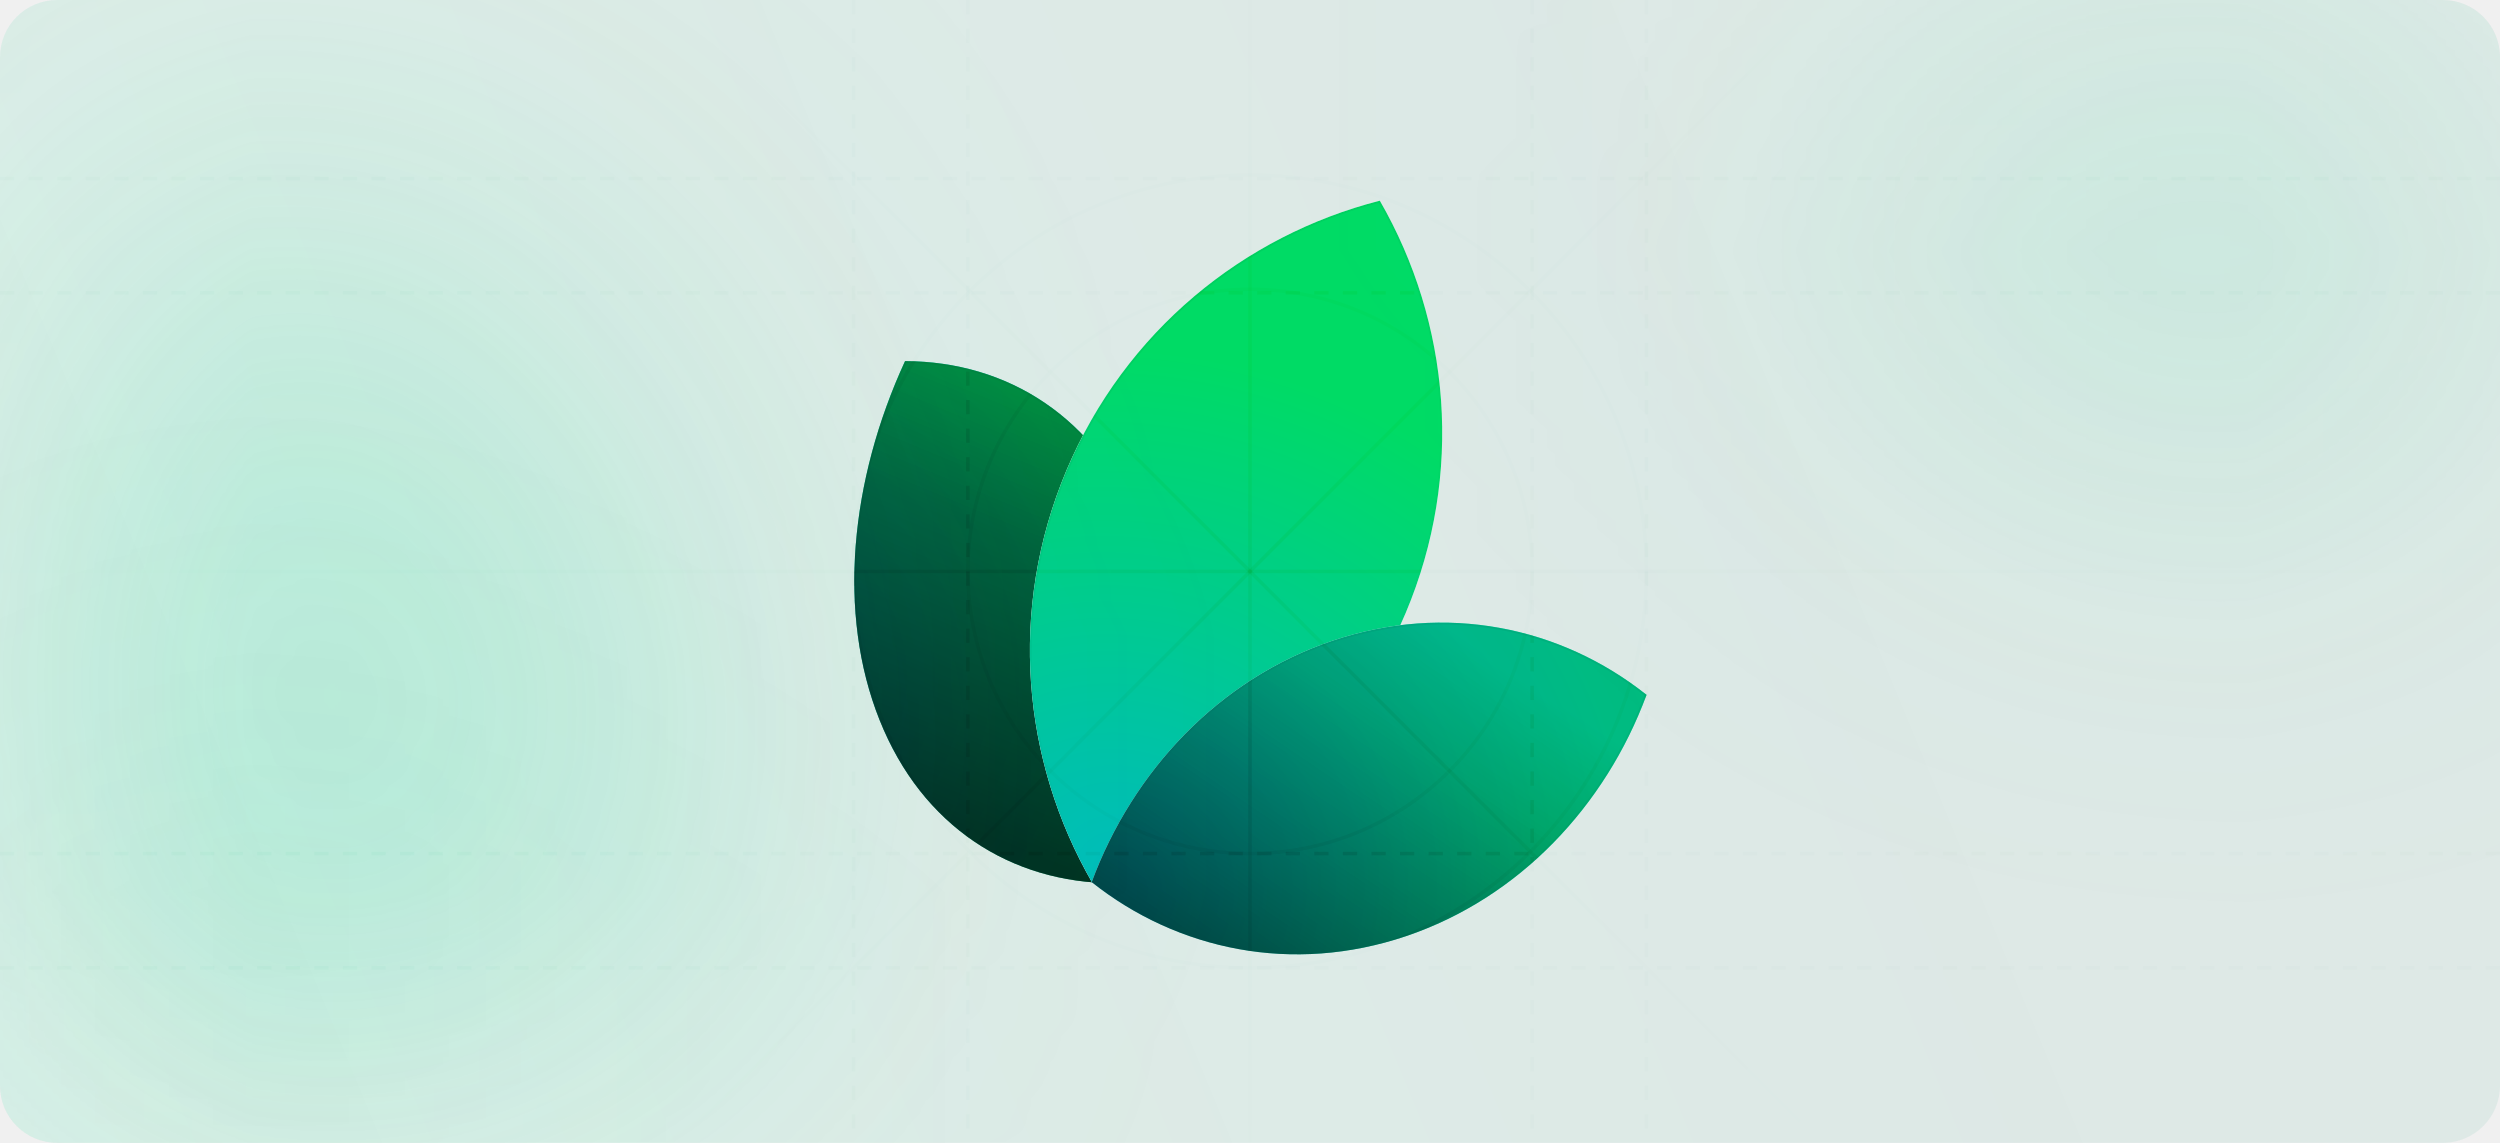
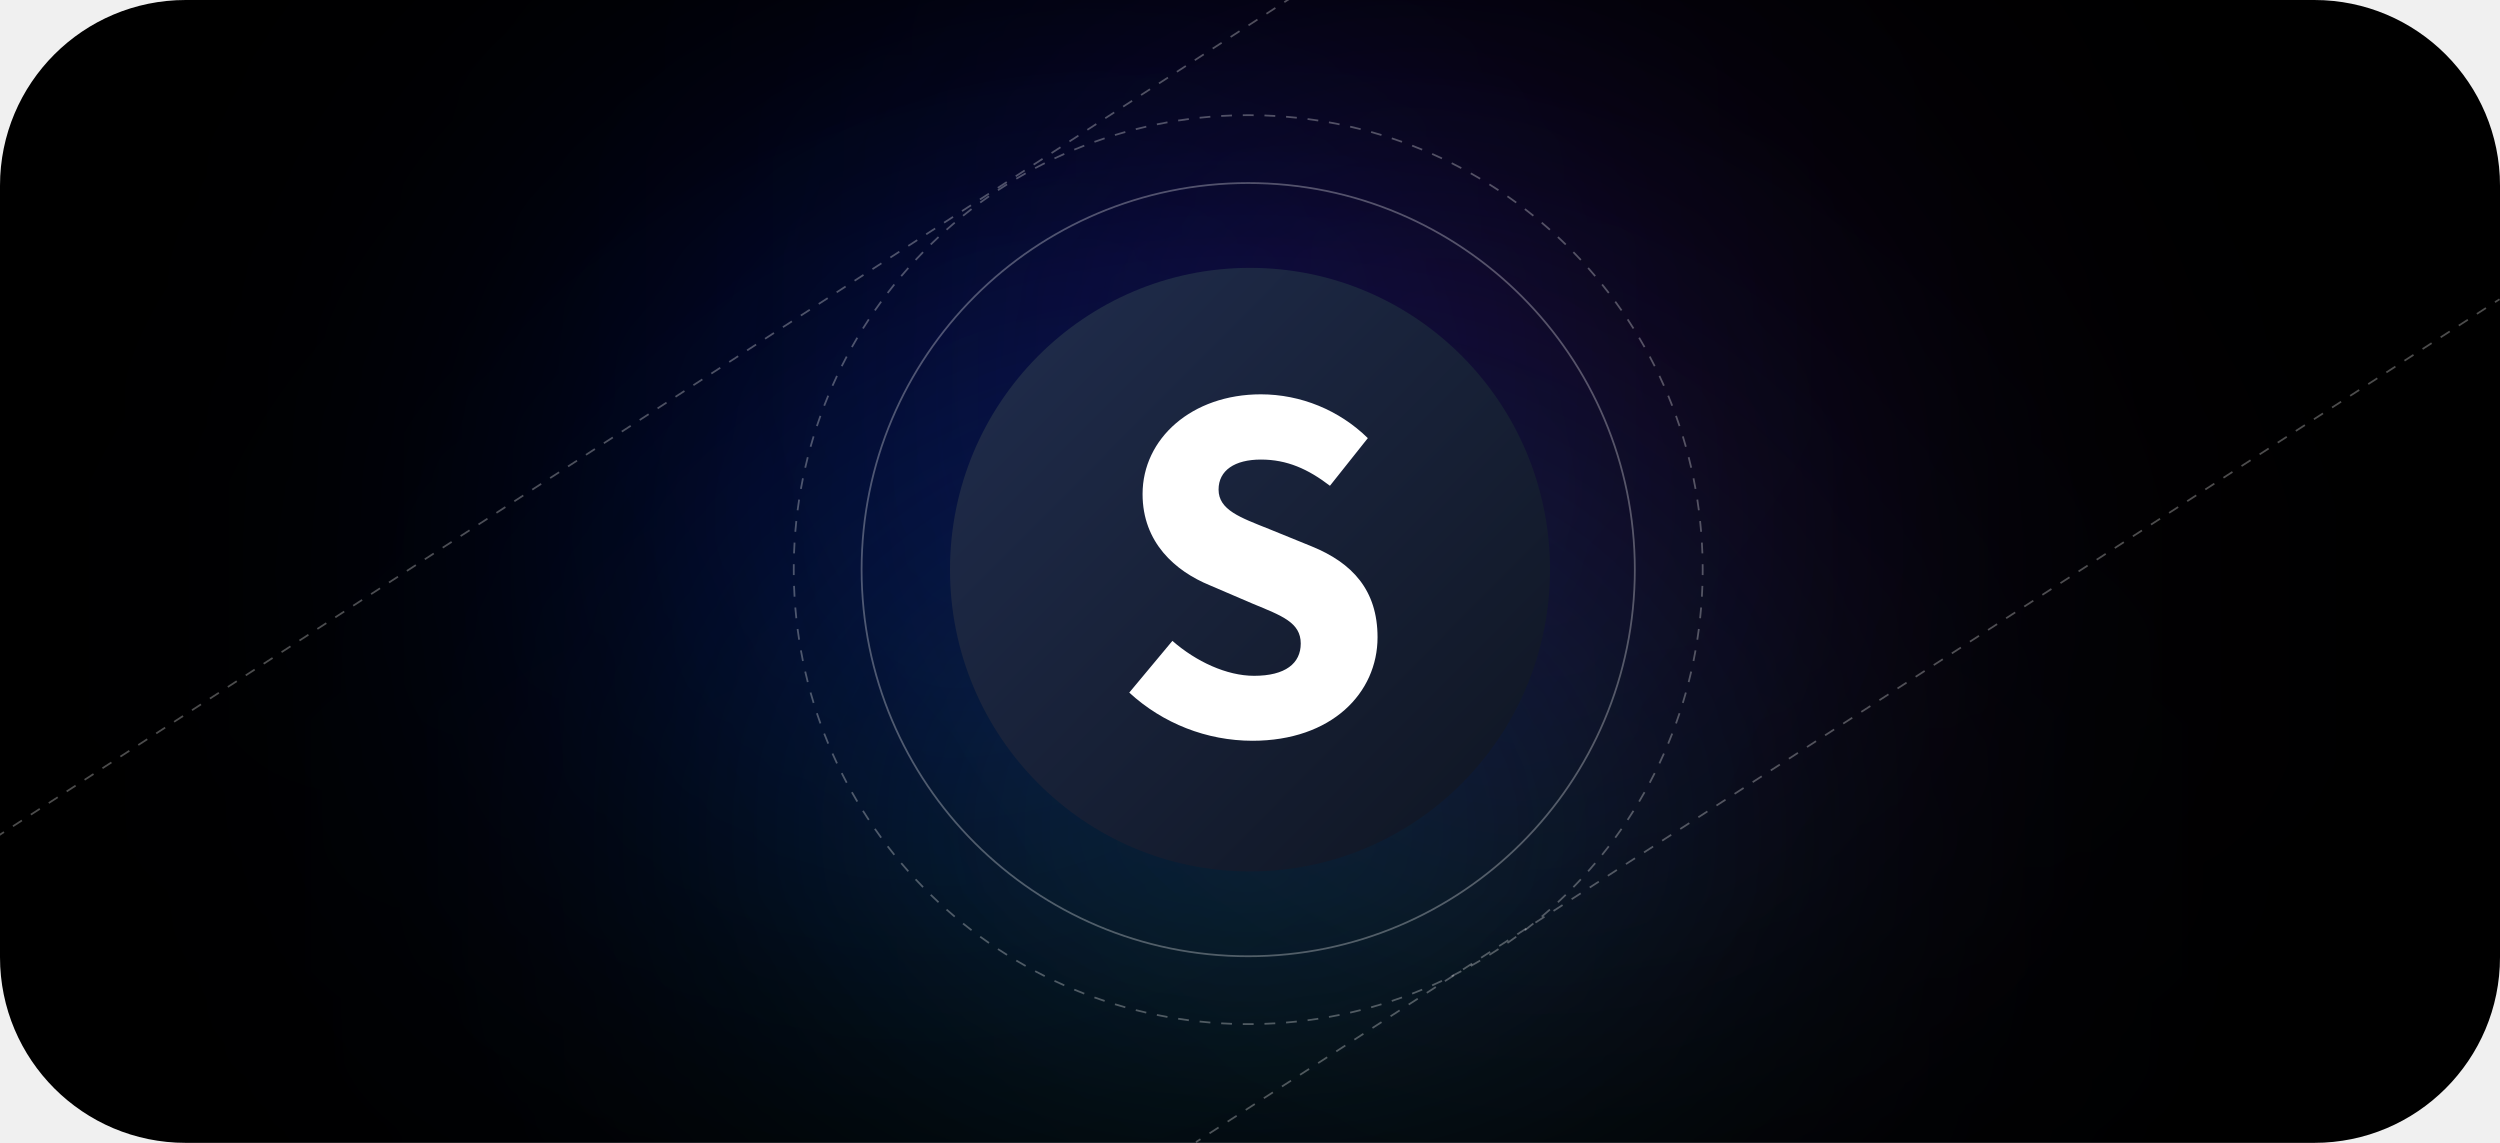
<svg xmlns="http://www.w3.org/2000/svg" width="700" height="320" viewBox="0 0 700 320" fill="none">
-   <g clip-path="url(#clip0_2862_278)">
-     <rect width="700" height="320" rx="16" fill="url(#paint0_linear_2862_278)" />
-     <path d="M311.889 247.3C283.097 247.215 258.226 231.466 246.292 201.629C234.357 171.793 238.02 134.523 253.414 101.112C282.206 101.197 307.077 116.945 319.011 146.782C330.946 176.619 327.283 213.888 311.889 247.3Z" fill="white" />
-     <path d="M311.889 247.3C283.097 247.215 258.226 231.466 246.292 201.629C234.357 171.793 238.02 134.523 253.414 101.112C282.206 101.197 307.077 116.945 319.011 146.782C330.946 176.619 327.283 213.888 311.889 247.3Z" fill="url(#paint1_radial_2862_278)" />
-     <path d="M311.889 247.3C283.097 247.215 258.226 231.466 246.292 201.629C234.357 171.793 238.02 134.523 253.414 101.112C282.206 101.197 307.077 116.945 319.011 146.782C330.946 176.619 327.283 213.888 311.889 247.3Z" fill="black" fill-opacity="0.5" style="mix-blend-mode:hard-light" />
-     <path d="M311.889 247.3C283.097 247.215 258.226 231.466 246.292 201.629C234.357 171.793 238.02 134.523 253.414 101.112C282.206 101.197 307.077 116.945 319.011 146.782C330.946 176.619 327.283 213.888 311.889 247.3Z" fill="url(#paint2_linear_2862_278)" fill-opacity="0.5" style="mix-blend-mode:hard-light" />
-     <path d="M311.72 247.034C283.108 246.887 258.409 231.208 246.538 201.531C234.656 171.825 238.271 134.702 253.583 101.377C282.195 101.524 306.894 117.203 318.765 146.88C330.647 176.586 327.031 213.709 311.72 247.034Z" stroke="url(#paint3_linear_2862_278)" stroke-opacity="0.05" stroke-width="0.531" />
-     <path d="M305.839 247.174C343.92 237.419 377.154 210.619 393.585 171.64C410.017 132.661 405.98 90.199 386.347 56.193C348.266 65.948 315.032 92.749 298.601 131.728C282.169 170.706 286.206 213.168 305.839 247.174Z" fill="white" />
-     <path d="M305.839 247.174C343.92 237.419 377.154 210.619 393.585 171.64C410.017 132.661 405.98 90.199 386.347 56.193C348.266 65.948 315.032 92.749 298.601 131.728C282.169 170.706 286.206 213.168 305.839 247.174Z" fill="url(#paint4_radial_2862_278)" />
-     <path d="M393.341 171.537C376.971 210.369 343.89 237.091 305.969 246.867C286.462 212.959 282.476 170.663 298.845 131.831C315.215 92.998 348.295 66.276 386.217 56.5C405.724 90.408 409.71 132.704 393.341 171.537Z" stroke="url(#paint5_linear_2862_278)" stroke-opacity="0.05" stroke-width="0.531" />
-     <path d="M305.686 246.995C329.75 266.114 361.965 272.832 393.671 262.129C425.376 251.426 449.499 225.691 461.03 194.556C436.967 175.437 404.751 168.719 373.046 179.422C341.34 190.125 317.217 215.86 305.686 246.995Z" fill="white" />
-     <path d="M305.686 246.995C329.75 266.114 361.965 272.832 393.671 262.129C425.376 251.426 449.499 225.691 461.03 194.556C436.967 175.437 404.751 168.719 373.046 179.422C341.34 190.125 317.217 215.86 305.686 246.995Z" fill="url(#paint6_radial_2862_278)" />
-     <path d="M305.686 246.995C329.75 266.114 361.965 272.832 393.671 262.129C425.376 251.426 449.499 225.691 461.03 194.556C436.967 175.437 404.751 168.719 373.046 179.422C341.34 190.125 317.217 215.86 305.686 246.995Z" fill="black" fill-opacity="0.2" style="mix-blend-mode:hard-light" />
-     <path d="M305.686 246.995C329.75 266.114 361.965 272.832 393.671 262.129C425.376 251.426 449.499 225.691 461.03 194.556C436.967 175.437 404.751 168.719 373.046 179.422C341.34 190.125 317.217 215.86 305.686 246.995Z" fill="url(#paint7_linear_2862_278)" fill-opacity="0.5" style="mix-blend-mode:hard-light" />
-     <path d="M393.586 261.878C362.035 272.529 329.981 265.88 306.002 246.907C317.535 215.919 341.571 190.327 373.13 179.673C404.682 169.023 436.736 175.671 460.715 194.644C449.182 225.632 425.146 251.224 393.586 261.878Z" stroke="url(#paint8_linear_2862_278)" stroke-opacity="0.05" stroke-width="0.531" />
-     <g opacity="0.8" filter="url(#filter0_f_2862_278)">
-       <circle cx="660" cy="-60" r="160" fill="#18E299" fill-opacity="0.4" />
-     </g>
-     <g opacity="0.8" filter="url(#filter1_f_2862_278)">
-       <circle cx="20" cy="213" r="160" fill="#18E299" fill-opacity="0.33" />
-     </g>
-     <g opacity="0.8" filter="url(#filter2_f_2862_278)">
-       <circle cx="660" cy="480" r="160" fill="#18E299" fill-opacity="0.52" />
-     </g>
-     <g opacity="0.8" filter="url(#filter3_f_2862_278)">
-       <circle cx="20" cy="413" r="160" fill="#18E299" fill-opacity="0.22" />
-     </g>
-     <g style="mix-blend-mode:overlay" opacity="0.1">
-       <path d="M0 50H700" stroke="black" stroke-dasharray="4 4" />
-     </g>
-     <g style="mix-blend-mode:overlay" opacity="0.1">
-       <path d="M0 82H700" stroke="black" stroke-dasharray="4 4" />
-     </g>
-     <g style="mix-blend-mode:overlay" opacity="0.1">
-       <path d="M239 0L239 320" stroke="black" stroke-dasharray="4 4" />
-     </g>
-     <g style="mix-blend-mode:overlay" opacity="0.1">
-       <path d="M271 0L271 320" stroke="black" stroke-dasharray="4 4" />
-     </g>
-     <g style="mix-blend-mode:overlay" opacity="0.1">
-       <path d="M461 0L461 320" stroke="black" stroke-dasharray="4 4" />
-     </g>
-     <g style="mix-blend-mode:overlay" opacity="0.1">
-       <path d="M350 0L350 320" stroke="url(#paint9_linear_2862_278)" />
-     </g>
-     <g style="mix-blend-mode:overlay" opacity="0.1">
-       <path d="M429 0L429 320" stroke="black" stroke-dasharray="4 4" />
-     </g>
-     <g style="mix-blend-mode:overlay" opacity="0.1">
-       <path d="M0 271H700" stroke="black" stroke-dasharray="4 4" />
-     </g>
-     <g style="mix-blend-mode:overlay" opacity="0.1">
-       <path d="M0 239H700" stroke="black" stroke-dasharray="4 4" />
-     </g>
-     <g style="mix-blend-mode:overlay" opacity="0.1">
-       <path d="M0 160H700" stroke="url(#paint10_linear_2862_278)" />
-     </g>
-     <g style="mix-blend-mode:overlay" opacity="0.1">
-       <path d="M511 -1L189 321" stroke="url(#paint11_linear_2862_278)" />
-     </g>
-     <g style="mix-blend-mode:overlay" opacity="0.1">
-       <path d="M511 321L189 -1" stroke="url(#paint12_linear_2862_278)" />
-     </g>
-     <g style="mix-blend-mode:overlay" opacity="0.05">
-       <circle cx="350" cy="160" r="111" stroke="black" />
-     </g>
-     <g style="mix-blend-mode:overlay" opacity="0.05">
-       <circle cx="350" cy="160" r="79" stroke="black" />
-     </g>
+   <path d="M0 52C0 23.281 23.281 -3.8147e-06 52 -3.8147e-06H648C676.719 -3.8147e-06 700 23.281 700 52V268C700 296.719 676.719 320 648 320H52C23.281 320 0 296.719 0 268V52Z" fill="black" />
+   <rect width="31" height="31" transform="translate(400.466 148)" fill="white" />
+   <g filter="url(#filter0_f_205_19)">
+     <path d="M379.207 50.011C404.552 80.286 383.232 139.878 331.586 183.114C279.941 226.35 217.527 236.857 192.182 206.582C166.837 176.307 188.158 116.714 239.803 73.478C291.449 30.242 353.862 19.736 379.207 50.011Z" fill="#0029FF" fill-opacity="0.38" />
  </g>
+   <g filter="url(#filter1_f_205_19)">
+     <path d="M345.616 17.787C381.621 -3.344 440.031 29.316 476.079 90.736C512.127 152.156 512.162 219.077 476.157 240.209C440.152 261.34 381.742 228.68 345.694 167.26C309.646 105.84 309.611 38.919 345.616 17.787Z" fill="#531A9C" fill-opacity="0.34" />
+   </g>
+   <g filter="url(#filter2_f_205_19)">
+     <path d="M471.149 238.464C470.774 278.012 415.78 309.552 348.317 308.911C280.854 308.271 226.469 275.692 226.844 236.145C227.22 196.597 282.214 165.057 349.677 165.698C417.14 166.338 471.525 198.917 471.149 238.464Z" fill="#1EA0B1" fill-opacity="0.32" />
+   </g>
+   <g clip-path="url(#clip0_205_19)">
+     <path d="M434 159.5C434 112.832 396.392 75 350 75C303.608 75 266 112.832 266 159.5C266 206.168 303.608 244 350 244C396.392 244 434 206.168 434 159.5Z" fill="url(#paint0_linear_205_19)" />
+     <path d="M316.192 193.928L328.272 179.442C334.896 185.236 343.472 189.228 351.136 189.228C359.904 189.228 364.208 185.751 364.208 180.182C364.208 174.292 358.912 172.408 350.784 169.044L338.704 163.862C329.104 159.918 319.92 151.935 319.92 138.335C319.92 122.803 333.696 110.41 353.056 110.41C364.24 110.43 374.976 114.829 382.992 122.674L372.384 136.017C366.24 131.333 360.4 128.678 353.056 128.678C345.712 128.678 341.2 131.72 341.2 137.079C341.2 142.809 347.28 144.902 355.408 148.153L367.264 152.981C378.624 157.601 385.712 165.214 385.712 178.444C385.712 193.992 372.912 207.416 350.656 207.416C337.899 207.396 325.608 202.586 316.192 193.928Z" fill="white" />
+   </g>
+   <path fill-rule="evenodd" clip-rule="evenodd" d="M476.991 161.024C476.997 160.517 477 160.009 477 159.5C477 158.991 476.997 158.483 476.991 157.976L476.491 157.982C476.497 158.487 476.5 158.993 476.5 159.5C476.5 160.007 476.497 160.513 476.491 161.018L476.991 161.024ZM476.92 164.059L476.42 164.042C476.385 165.05 476.338 166.056 476.279 167.058L476.778 167.088C476.837 166.081 476.884 165.072 476.92 164.059ZM476.564 170.118L476.066 170.077C475.983 171.082 475.888 172.083 475.782 173.082L476.28 173.134C476.386 172.132 476.481 171.127 476.564 170.118ZM475.922 176.153L475.427 176.088C475.296 177.087 475.154 178.083 475.001 179.075L475.495 179.151C475.649 178.155 475.791 177.156 475.922 176.153ZM474.994 182.15L474.502 182.062C474.324 183.053 474.135 184.041 473.934 185.025L474.424 185.125C474.626 184.137 474.816 183.146 474.994 182.15ZM473.781 188.096L473.293 187.984C473.068 188.966 472.832 189.945 472.584 190.918L473.069 191.041C473.317 190.064 473.555 189.082 473.781 188.096ZM472.284 193.977L471.802 193.842C471.53 194.813 471.247 195.778 470.953 196.74L471.431 196.886C471.727 195.921 472.011 194.951 472.284 193.977ZM470.507 199.779L470.032 199.621C469.714 200.578 469.385 201.53 469.045 202.476L469.515 202.645C469.857 201.695 470.187 200.74 470.507 199.779ZM468.453 205.49L467.987 205.309C467.623 206.25 467.249 207.185 466.863 208.114L467.325 208.305C467.712 207.372 468.088 206.434 468.453 205.49ZM466.129 211.096L465.672 210.893C465.263 211.815 464.844 212.731 464.415 213.641L464.867 213.854C465.298 212.941 465.719 212.021 466.129 211.096ZM463.539 216.584L463.092 216.36C462.64 217.261 462.177 218.156 461.705 219.045L462.146 219.279C462.621 218.387 463.085 217.489 463.539 216.584ZM460.689 221.942L460.253 221.697C459.759 222.575 459.254 223.447 458.74 224.313L459.17 224.568C459.686 223.7 460.193 222.824 460.689 221.942ZM457.587 227.158L457.164 226.893C456.628 227.747 456.083 228.594 455.527 229.434L455.945 229.71C456.502 228.866 457.05 228.016 457.587 227.158ZM454.241 232.221L453.831 231.936C453.255 232.763 452.67 233.584 452.075 234.397L452.479 234.692C453.076 233.876 453.663 233.052 454.241 232.221ZM450.658 237.12L450.262 236.815C449.648 237.614 449.024 238.406 448.392 239.19L448.781 239.504C449.416 238.717 450.042 237.922 450.658 237.12ZM446.848 241.843L446.466 241.52C445.815 242.289 445.154 243.051 444.485 243.804L444.859 244.136C445.531 243.38 446.194 242.615 446.848 241.843ZM442.817 246.381L442.451 246.04C441.765 246.777 441.069 247.507 440.365 248.228L440.723 248.577C441.429 247.853 442.128 247.121 442.817 246.381ZM438.577 250.723L438.228 250.365C437.507 251.069 436.777 251.765 436.04 252.451L436.381 252.817C437.121 252.128 437.853 251.429 438.577 250.723ZM434.136 254.859L433.804 254.485C433.051 255.154 432.289 255.815 431.52 256.466L431.843 256.847C432.615 256.194 433.38 255.531 434.136 254.859ZM429.504 258.781L429.19 258.392C428.406 259.024 427.615 259.648 426.815 260.262L427.12 260.658C427.922 260.042 428.717 259.416 429.504 258.781ZM424.692 262.479L424.397 262.075C423.584 262.67 422.763 263.255 421.936 263.831L422.221 264.241C423.052 263.663 423.876 263.076 424.692 262.479ZM419.71 265.945L419.434 265.527C418.594 266.083 417.747 266.628 416.893 267.164L417.158 267.587C418.016 267.05 418.866 266.502 419.71 265.945ZM414.568 269.169L414.313 268.74C413.447 269.254 412.575 269.759 411.697 270.253L411.942 270.689C412.824 270.193 413.7 269.686 414.568 269.169ZM409.279 272.146L409.045 271.705C408.156 272.177 407.261 272.64 406.36 273.092L406.584 273.539C407.489 273.085 408.387 272.621 409.279 272.146ZM403.854 274.867L403.641 274.415C402.731 274.844 401.815 275.263 400.893 275.672L401.096 276.129C402.021 275.719 402.941 275.298 403.854 274.867ZM398.305 277.325L398.114 276.863C397.185 277.249 396.25 277.623 395.309 277.987L395.49 278.453C396.434 278.088 397.372 277.712 398.305 277.325ZM392.645 279.515L392.476 279.045C391.53 279.385 390.578 279.714 389.621 280.032L389.779 280.507C390.74 280.187 391.695 279.857 392.645 279.515ZM386.886 281.431L386.74 280.953C385.778 281.247 384.812 281.531 383.842 281.802L383.977 282.284C384.951 282.011 385.921 281.727 386.886 281.431ZM381.041 283.069L380.918 282.584C379.944 282.832 378.966 283.068 377.984 283.293L378.096 283.781C379.082 283.555 380.064 283.317 381.041 283.069ZM375.125 284.424L375.025 283.934C374.041 284.135 373.053 284.324 372.062 284.502L372.15 284.994C373.145 284.816 374.137 284.626 375.125 284.424ZM369.151 285.495L369.075 285.001C368.083 285.154 367.087 285.296 366.088 285.427L366.153 285.922C367.156 285.791 368.155 285.649 369.151 285.495ZM363.134 286.28L363.081 285.782C362.083 285.888 361.082 285.983 360.077 286.066L360.118 286.564C361.127 286.481 362.132 286.386 363.134 286.28ZM357.087 286.778L357.058 286.279C356.056 286.338 355.05 286.385 354.042 286.42L354.059 286.92C355.072 286.884 356.081 286.837 357.087 286.778ZM351.024 286.991L351.018 286.491C350.513 286.497 350.007 286.5 349.5 286.5C348.993 286.5 348.487 286.497 347.982 286.491L347.976 286.991C348.483 286.997 348.991 287 349.5 287C350.009 287 350.517 286.997 351.024 286.991ZM344.941 286.92L344.958 286.42C343.95 286.385 342.944 286.338 341.942 286.279L341.912 286.778C342.919 286.837 343.928 286.884 344.941 286.92ZM338.882 286.564L338.923 286.066C337.918 285.983 336.917 285.888 335.918 285.782L335.866 286.28C336.868 286.386 337.873 286.481 338.882 286.564ZM332.847 285.922L332.912 285.427C331.913 285.296 330.917 285.154 329.925 285.001L329.849 285.495C330.845 285.649 331.844 285.791 332.847 285.922ZM326.85 284.994L326.938 284.502C325.947 284.324 324.959 284.135 323.975 283.934L323.875 284.424C324.863 284.626 325.854 284.816 326.85 284.994ZM320.904 283.781L321.016 283.293C320.034 283.068 319.055 282.832 318.082 282.584L317.959 283.069C318.936 283.317 319.918 283.555 320.904 283.781ZM315.023 282.284L315.158 281.802C314.188 281.53 313.222 281.247 312.26 280.953L312.114 281.431C313.079 281.727 314.049 282.011 315.023 282.284ZM309.221 280.507L309.379 280.032C308.422 279.714 307.47 279.385 306.524 279.045L306.355 279.515C307.305 279.857 308.26 280.187 309.221 280.507ZM303.51 278.453L303.691 277.987C302.75 277.623 301.815 277.249 300.886 276.863L300.695 277.325C301.628 277.712 302.566 278.088 303.51 278.453ZM297.904 276.129L298.107 275.672C297.185 275.263 296.269 274.844 295.359 274.415L295.146 274.867C296.059 275.298 296.979 275.719 297.904 276.129ZM292.416 273.539L292.64 273.092C291.739 272.64 290.844 272.177 289.955 271.705L289.721 272.146C290.613 272.621 291.511 273.085 292.416 273.539ZM287.058 270.689L287.303 270.253C286.425 269.759 285.553 269.254 284.687 268.74L284.432 269.17C285.3 269.686 286.176 270.193 287.058 270.689ZM281.842 267.588L282.107 267.164C281.253 266.628 280.406 266.083 279.566 265.527L279.29 265.945C280.134 266.502 280.984 267.05 281.842 267.588ZM276.779 264.241L277.064 263.831C276.237 263.255 275.416 262.67 274.603 262.075L274.308 262.479C275.124 263.076 275.948 263.663 276.779 264.241ZM271.88 260.658L272.185 260.262C271.386 259.648 270.594 259.024 269.81 258.392L269.496 258.781C270.283 259.416 271.078 260.042 271.88 260.658ZM267.157 256.848L267.48 256.466C266.711 255.815 265.949 255.154 265.196 254.485L264.864 254.859C265.62 255.531 266.385 256.194 267.157 256.848ZM262.619 252.817L262.96 252.451C262.223 251.765 261.493 251.069 260.773 250.365L260.423 250.723C261.147 251.429 261.879 252.128 262.619 252.817ZM258.277 248.577L258.635 248.228C257.931 247.507 257.236 246.777 256.549 246.04L256.183 246.381C256.872 247.121 257.571 247.853 258.277 248.577ZM254.141 244.136L254.515 243.804C253.846 243.051 253.185 242.289 252.534 241.52L252.153 241.843C252.806 242.615 253.469 243.38 254.141 244.136ZM250.219 239.504L250.608 239.19C249.976 238.406 249.352 237.615 248.738 236.815L248.342 237.12C248.958 237.922 249.584 238.717 250.219 239.504ZM246.521 234.692L246.925 234.397C246.33 233.584 245.745 232.763 245.169 231.936L244.759 232.221C245.337 233.052 245.924 233.876 246.521 234.692ZM243.055 229.71L243.473 229.434C242.917 228.594 242.372 227.747 241.836 226.893L241.413 227.158C241.95 228.016 242.498 228.866 243.055 229.71ZM239.831 224.568L240.26 224.313C239.746 223.447 239.241 222.575 238.747 221.697L238.311 221.942C238.807 222.824 239.314 223.7 239.831 224.568ZM236.854 219.279L237.295 219.045C236.823 218.156 236.36 217.261 235.908 216.36L235.461 216.584C235.915 217.489 236.379 218.387 236.854 219.279ZM234.133 213.854L234.585 213.641C234.156 212.731 233.737 211.815 233.328 210.893L232.871 211.096C233.281 212.021 233.702 212.941 234.133 213.854ZM231.675 208.305L232.137 208.114C231.751 207.185 231.377 206.25 231.013 205.309L230.547 205.49C230.912 206.434 231.288 207.372 231.675 208.305ZM229.485 202.645L229.955 202.476C229.615 201.53 229.286 200.578 228.968 199.621L228.493 199.779C228.813 200.74 229.143 201.695 229.485 202.645ZM227.569 196.886L228.047 196.74C227.753 195.778 227.47 194.812 227.198 193.842L226.716 193.977C226.989 194.951 227.273 195.921 227.569 196.886ZM225.931 191.041L226.416 190.918C226.168 189.944 225.932 188.966 225.707 187.984L225.219 188.096C225.445 189.082 225.683 190.064 225.931 191.041ZM224.576 185.125L225.066 185.025C224.865 184.041 224.676 183.053 224.498 182.062L224.006 182.15C224.184 183.145 224.374 184.137 224.576 185.125ZM223.505 179.151L223.999 179.075C223.846 178.083 223.704 177.087 223.573 176.088L223.078 176.153C223.209 177.156 223.351 178.155 223.505 179.151ZM222.72 173.134L223.218 173.081C223.112 172.083 223.017 171.082 222.934 170.077L222.436 170.118C222.519 171.127 222.614 172.132 222.72 173.134ZM222.222 167.087L222.721 167.058C222.662 166.056 222.615 165.05 222.58 164.042L222.08 164.059C222.116 165.072 222.163 166.081 222.222 167.087ZM222.009 161.024C222.003 160.517 222 160.009 222 159.5C222 158.991 222.003 158.483 222.009 157.976L222.509 157.982C222.503 158.487 222.5 158.993 222.5 159.5C222.5 160.007 222.503 160.513 222.509 161.018L222.009 161.024ZM222.08 154.941L222.58 154.958C222.615 153.95 222.662 152.944 222.721 151.942L222.222 151.912C222.163 152.919 222.116 153.928 222.08 154.941ZM222.436 148.882L222.934 148.923C223.017 147.918 223.112 146.917 223.218 145.918L222.72 145.866C222.614 146.868 222.519 147.873 222.436 148.882ZM223.078 142.847L223.573 142.912C223.704 141.913 223.846 140.917 223.999 139.925L223.505 139.849C223.351 140.845 223.209 141.844 223.078 142.847ZM224.006 136.85L224.498 136.938C224.676 135.947 224.865 134.959 225.066 133.975L224.576 133.875C224.374 134.863 224.184 135.854 224.006 136.85ZM225.219 130.904L225.707 131.016C225.932 130.034 226.168 129.056 226.416 128.082L225.931 127.959C225.683 128.936 225.445 129.918 225.219 130.904ZM226.716 125.023L227.198 125.158C227.47 124.188 227.753 123.222 228.047 122.26L227.569 122.114C227.273 123.079 226.989 124.049 226.716 125.023ZM228.493 119.221L228.968 119.379C229.286 118.422 229.615 117.47 229.955 116.524L229.485 116.355C229.143 117.305 228.813 118.26 228.493 119.221ZM230.547 113.51L231.013 113.691C231.377 112.75 231.751 111.815 232.137 110.886L231.675 110.695C231.288 111.628 230.912 112.566 230.547 113.51ZM232.871 107.904L233.328 108.107C233.737 107.185 234.156 106.269 234.585 105.359L234.133 105.146C233.702 106.059 233.281 106.979 232.871 107.904ZM235.461 102.416L235.908 102.64C236.36 101.739 236.823 100.844 237.295 99.955L236.854 99.721C236.379 100.613 235.915 101.511 235.461 102.416ZM238.311 97.058L238.747 97.303C239.241 96.425 239.746 95.553 240.26 94.687L239.83 94.432C239.314 95.3 238.807 96.176 238.311 97.058ZM241.413 91.842L241.836 92.107C242.372 91.253 242.917 90.406 243.473 89.566L243.055 89.29C242.498 90.134 241.95 90.984 241.413 91.842ZM244.759 86.779L245.169 87.064C245.745 86.237 246.33 85.416 246.925 84.603L246.521 84.308C245.924 85.124 245.337 85.948 244.759 86.779ZM248.342 81.88L248.738 82.185C249.352 81.385 249.976 80.594 250.608 79.81L250.219 79.496C249.584 80.283 248.958 81.078 248.342 81.88ZM252.152 77.157L252.534 77.48C253.185 76.711 253.846 75.95 254.515 75.196L254.141 74.864C253.469 75.62 252.806 76.385 252.152 77.157ZM256.183 72.619L256.549 72.96C257.235 72.223 257.931 71.493 258.635 70.772L258.277 70.423C257.571 71.147 256.872 71.879 256.183 72.619ZM260.423 68.277L260.772 68.635C261.493 67.931 262.223 67.236 262.96 66.549L262.619 66.183C261.879 66.872 261.147 67.571 260.423 68.277ZM264.864 64.141L265.196 64.515C265.949 63.846 266.711 63.185 267.48 62.534L267.157 62.153C266.385 62.806 265.62 63.469 264.864 64.141ZM269.496 60.219L269.81 60.608C270.594 59.976 271.385 59.352 272.185 58.738L271.88 58.342C271.078 58.958 270.283 59.584 269.496 60.219ZM274.308 56.521L274.603 56.925C275.416 56.33 276.237 55.745 277.064 55.169L276.779 54.759C275.948 55.337 275.124 55.924 274.308 56.521ZM279.29 53.056L279.566 53.473C280.406 52.917 281.253 52.372 282.107 51.836L281.842 51.413C280.984 51.95 280.134 52.498 279.29 53.056ZM284.432 49.831L284.687 50.26C285.553 49.746 286.425 49.241 287.303 48.747L287.058 48.311C286.176 48.807 285.3 49.314 284.432 49.831ZM289.721 46.854L289.955 47.295C290.844 46.823 291.739 46.36 292.64 45.908L292.416 45.462C291.511 45.915 290.613 46.38 289.721 46.854ZM295.146 44.133L295.359 44.585C296.269 44.156 297.185 43.737 298.107 43.328L297.904 42.871C296.979 43.281 296.059 43.702 295.146 44.133ZM300.695 41.675L300.886 42.137C301.815 41.751 302.75 41.377 303.691 41.013L303.51 40.547C302.566 40.912 301.628 41.288 300.695 41.675ZM306.355 39.485L306.524 39.956C307.47 39.615 308.422 39.286 309.379 38.968L309.221 38.493C308.26 38.813 307.305 39.143 306.355 39.485ZM312.114 37.569L312.26 38.047C313.222 37.753 314.188 37.469 315.158 37.197L315.023 36.716C314.049 36.989 313.079 37.273 312.114 37.569ZM317.959 35.931L318.082 36.416C319.056 36.168 320.034 35.932 321.016 35.707L320.904 35.219C319.918 35.445 318.936 35.683 317.959 35.931ZM323.875 34.576L323.975 35.066C324.959 34.865 325.947 34.676 326.938 34.498L326.85 34.006C325.855 34.184 324.863 34.374 323.875 34.576ZM329.849 33.505L329.925 33.999C330.917 33.846 331.913 33.704 332.912 33.574L332.847 33.078C331.844 33.209 330.845 33.351 329.849 33.505ZM335.866 32.72L335.919 33.218C336.917 33.111 337.918 33.017 338.923 32.934L338.882 32.436C337.873 32.519 336.868 32.614 335.866 32.72ZM341.913 32.222L341.942 32.721C342.944 32.662 343.95 32.615 344.958 32.58L344.941 32.08C343.928 32.116 342.919 32.163 341.913 32.222ZM347.976 32.009L347.982 32.509C348.487 32.503 348.993 32.5 349.5 32.5C350.007 32.5 350.513 32.503 351.018 32.509L351.024 32.009C350.517 32.003 350.009 32 349.5 32C348.991 32 348.483 32.003 347.976 32.009ZM354.059 32.08L354.042 32.58C355.05 32.615 356.056 32.662 357.058 32.721L357.088 32.222C356.081 32.163 355.072 32.116 354.059 32.08ZM360.118 32.436L360.077 32.934C361.082 33.017 362.083 33.111 363.082 33.218L363.134 32.721C362.132 32.614 361.127 32.519 360.118 32.436ZM366.153 33.078L366.088 33.574C367.087 33.704 368.083 33.846 369.075 33.999L369.151 33.505C368.155 33.351 367.156 33.209 366.153 33.078ZM372.15 34.006L372.062 34.498C373.053 34.676 374.041 34.865 375.025 35.066L375.125 34.576C374.137 34.374 373.146 34.184 372.15 34.006ZM378.096 35.219L377.984 35.707C378.966 35.932 379.945 36.168 380.918 36.416L381.041 35.931C380.064 35.683 379.082 35.445 378.096 35.219ZM383.977 36.716L383.842 37.197C384.812 37.469 385.778 37.753 386.74 38.047L386.886 37.569C385.921 37.273 384.951 36.989 383.977 36.716ZM389.779 38.493L389.621 38.968C390.578 39.286 391.53 39.615 392.476 39.956L392.645 39.485C391.695 39.143 390.74 38.813 389.779 38.493ZM395.49 40.547L395.309 41.013C396.25 41.377 397.185 41.751 398.114 42.137L398.305 41.675C397.372 41.288 396.434 40.912 395.49 40.547ZM401.096 42.871L400.893 43.328C401.815 43.737 402.731 44.156 403.641 44.585L403.854 44.133C402.941 43.702 402.021 43.281 401.096 42.871ZM406.584 45.461L406.36 45.908C407.261 46.36 408.156 46.823 409.045 47.295L409.279 46.854C408.387 46.379 407.489 45.915 406.584 45.461ZM411.942 48.311L411.697 48.747C412.575 49.241 413.447 49.746 414.313 50.26L414.568 49.831C413.7 49.314 412.824 48.807 411.942 48.311ZM417.158 51.413L416.893 51.836C417.747 52.372 418.594 52.917 419.434 53.473L419.71 53.056C418.866 52.498 418.016 51.95 417.158 51.413ZM422.221 54.759L421.936 55.169C422.763 55.745 423.584 56.33 424.397 56.925L424.692 56.521C423.876 55.924 423.052 55.337 422.221 54.759ZM427.12 58.342L426.815 58.738C427.614 59.352 428.406 59.976 429.19 60.608L429.504 60.219C428.717 59.584 427.922 58.958 427.12 58.342ZM431.843 62.153L431.52 62.534C432.289 63.185 433.051 63.846 433.804 64.515L434.136 64.141C433.38 63.469 432.615 62.806 431.843 62.153ZM436.381 66.183L436.04 66.549C436.777 67.236 437.507 67.931 438.227 68.635L438.577 68.277C437.853 67.57 437.121 66.872 436.381 66.183ZM440.723 70.423L440.365 70.772C441.069 71.493 441.764 72.223 442.451 72.96L442.817 72.619C442.128 71.879 441.429 71.147 440.723 70.423ZM444.859 74.864L444.485 75.196C445.154 75.949 445.815 76.711 446.466 77.48L446.847 77.157C446.194 76.385 445.531 75.62 444.859 74.864ZM448.781 79.496L448.392 79.81C449.024 80.594 449.648 81.385 450.262 82.185L450.658 81.88C450.042 81.078 449.416 80.283 448.781 79.496ZM452.479 84.308L452.075 84.603C452.67 85.416 453.255 86.237 453.831 87.064L454.241 86.778C453.663 85.948 453.076 85.124 452.479 84.308ZM455.945 89.29L455.527 89.566C456.083 90.406 456.628 91.253 457.164 92.107L457.587 91.842C457.05 90.984 456.502 90.134 455.945 89.29ZM459.169 94.431L458.74 94.687C459.254 95.552 459.759 96.425 460.253 97.303L460.689 97.058C460.193 96.176 459.686 95.3 459.169 94.431ZM462.146 99.721L461.705 99.955C462.177 100.844 462.64 101.739 463.092 102.64L463.539 102.416C463.085 101.511 462.621 100.613 462.146 99.721ZM464.867 105.146L464.415 105.359C464.844 106.269 465.263 107.185 465.672 108.107L466.129 107.904C465.719 106.979 465.298 106.059 464.867 105.146ZM467.325 110.695L466.863 110.886C467.249 111.815 467.623 112.75 467.987 113.691L468.453 113.51C468.088 112.566 467.712 111.628 467.325 110.695ZM469.515 116.355L469.045 116.524C469.385 117.47 469.714 118.422 470.032 119.379L470.507 119.221C470.187 118.26 469.857 117.305 469.515 116.355ZM471.431 122.114L470.953 122.26C471.247 123.222 471.531 124.188 471.802 125.158L472.284 125.023C472.011 124.049 471.727 123.079 471.431 122.114ZM473.069 127.959L472.584 128.082C472.832 129.056 473.068 130.034 473.293 131.016L473.781 130.904C473.555 129.918 473.317 128.936 473.069 127.959ZM474.424 133.875L473.934 133.975C474.135 134.959 474.324 135.947 474.502 136.938L474.994 136.85C474.816 135.855 474.626 134.863 474.424 133.875ZM475.495 139.849L475.001 139.925C475.154 140.917 475.296 141.913 475.427 142.912L475.922 142.847C475.791 141.844 475.649 140.845 475.495 139.849ZM476.28 145.866L475.782 145.919C475.888 146.917 475.983 147.918 476.066 148.923L476.564 148.882C476.481 147.873 476.386 146.868 476.28 145.866ZM476.778 151.913L476.279 151.942C476.338 152.944 476.385 153.95 476.42 154.958L476.92 154.941C476.884 153.928 476.837 152.919 476.778 151.913Z" fill="white" fill-opacity="0.3" />
+   <path fill-rule="evenodd" clip-rule="evenodd" d="M349.5 267.5C409.147 267.5 457.5 219.147 457.5 159.5C457.5 99.853 409.147 51.5 349.5 51.5C289.853 51.5 241.5 99.853 241.5 159.5C241.5 219.147 289.853 267.5 349.5 267.5ZM349.5 268C409.423 268 458 219.423 458 159.5C458 99.577 409.423 51 349.5 51C289.577 51 241 99.577 241 159.5C241 219.423 289.577 268 349.5 268Z" fill="white" fill-opacity="0.3" />
+   <path fill-rule="evenodd" clip-rule="evenodd" d="M336.267 319.18L335 320L334.729 319.58L335.996 318.761L336.267 319.18ZM341.337 315.903L338.802 317.542L338.531 317.122L341.065 315.483L341.337 315.903ZM346.406 312.625L343.872 314.264L343.6 313.844L346.135 312.205L346.406 312.625ZM351.476 309.347L348.941 310.986L348.669 310.566L351.204 308.927L351.476 309.347ZM356.545 306.069L354.01 307.708L353.739 307.288L356.274 305.649L356.545 306.069ZM361.615 302.792L359.08 304.43L358.808 304.011L361.343 302.372L361.615 302.792ZM366.684 299.514L364.149 301.153L363.878 300.733L366.413 299.094L366.684 299.514ZM371.753 296.236L369.219 297.875L368.947 297.455L371.482 295.816L371.753 296.236ZM376.823 292.958L374.288 294.597L374.017 294.177L376.551 292.538L376.823 292.958ZM381.892 289.68L379.358 291.319L379.086 290.899L381.621 289.261L381.892 289.68ZM386.962 286.403L384.427 288.042L384.156 287.622L386.69 285.983L386.962 286.403ZM392.031 283.125L389.497 284.764L389.225 284.344L391.76 282.705L392.031 283.125ZM397.101 279.847L394.566 281.486L394.294 281.066L396.829 279.427L397.101 279.847ZM402.17 276.569L399.635 278.208L399.364 277.788L401.899 276.15L402.17 276.569ZM407.24 273.292L404.705 274.93L404.433 274.511L406.968 272.872L407.24 273.292ZM412.309 270.014L409.774 271.653L409.503 271.233L412.038 269.594L412.309 270.014ZM417.378 266.736L414.844 268.375L414.572 267.955L417.107 266.316L417.378 266.736ZM422.448 263.458L419.913 265.097L419.642 264.677L422.176 263.038L422.448 263.458ZM427.517 260.181L424.983 261.819L424.711 261.4L427.246 259.761L427.517 260.181ZM432.587 256.903L430.052 258.542L429.781 258.122L432.315 256.483L432.587 256.903ZM437.656 253.625L435.121 255.264L434.85 254.844L437.385 253.205L437.656 253.625ZM442.726 250.347L440.191 251.986L439.919 251.566L442.454 249.927L442.726 250.347ZM447.795 247.069L445.26 248.708L444.989 248.288L447.524 246.65L447.795 247.069ZM452.865 243.792L450.33 245.431L450.058 245.011L452.593 243.372L452.865 243.792ZM457.934 240.514L455.399 242.153L455.128 241.733L457.662 240.094L457.934 240.514ZM463.003 237.236L460.469 238.875L460.197 238.455L462.732 236.816L463.003 237.236ZM468.073 233.958L465.538 235.597L465.267 235.177L467.801 233.538L468.073 233.958ZM473.142 230.681L470.608 232.319L470.336 231.9L472.871 230.261L473.142 230.681ZM478.212 227.403L475.677 229.042L475.405 228.622L477.94 226.983L478.212 227.403ZM483.281 224.125L480.746 225.764L480.475 225.344L483.01 223.705L483.281 224.125ZM488.351 220.847L485.816 222.486L485.544 222.066L488.079 220.427L488.351 220.847ZM493.42 217.569L490.885 219.208L490.614 218.788L493.149 217.15L493.42 217.569ZM498.489 214.292L495.955 215.931L495.683 215.511L498.218 213.872L498.489 214.292ZM503.559 211.014L501.024 212.653L500.753 212.233L503.287 210.594L503.559 211.014ZM508.628 207.736L506.094 209.375L505.822 208.955L508.357 207.316L508.628 207.736ZM513.698 204.458L511.163 206.097L510.892 205.677L513.426 204.038L513.698 204.458ZM518.767 201.181L516.232 202.819L515.961 202.4L518.496 200.761L518.767 201.181ZM523.837 197.903L521.302 199.542L521.03 199.122L523.565 197.483L523.837 197.903ZM528.906 194.625L526.371 196.264L526.1 195.844L528.635 194.205L528.906 194.625ZM533.976 191.347L531.441 192.986L531.169 192.566L533.704 190.927L533.976 191.347ZM539.045 188.069L536.51 189.708L536.239 189.289L538.773 187.65L539.045 188.069ZM544.114 184.792L541.58 186.431L541.308 186.011L543.843 184.372L544.114 184.792ZM549.184 181.514L546.649 183.153L546.378 182.733L548.912 181.094L549.184 181.514ZM554.253 178.236L551.719 179.875L551.447 179.455L553.982 177.816L554.253 178.236ZM559.323 174.958L556.788 176.597L556.517 176.177L559.051 174.539L559.323 174.958ZM564.392 171.681L561.857 173.32L561.586 172.9L564.121 171.261L564.392 171.681ZM569.462 168.403L566.927 170.042L566.655 169.622L569.19 167.983L569.462 168.403ZM574.531 165.125L571.996 166.764L571.725 166.344L574.26 164.705L574.531 165.125ZM579.6 161.847L577.066 163.486L576.794 163.066L579.329 161.427L579.6 161.847ZM584.67 158.57L582.135 160.208L581.864 159.789L584.398 158.15L584.67 158.57ZM589.739 155.292L587.205 156.931L586.933 156.511L589.468 154.872L589.739 155.292ZM594.809 152.014L592.274 153.653L592.003 153.233L594.537 151.594L594.809 152.014ZM599.878 148.736L597.343 150.375L597.072 149.955L599.607 148.316L599.878 148.736ZM604.948 145.458L602.413 147.097L602.141 146.677L604.676 145.039L604.948 145.458ZM610.017 142.181L607.482 143.82L607.211 143.4L609.746 141.761L610.017 142.181ZM615.087 138.903L612.552 140.542L612.28 140.122L614.815 138.483L615.087 138.903ZM620.156 135.625L617.621 137.264L617.35 136.844L619.884 135.205L620.156 135.625ZM625.225 132.347L622.691 133.986L622.419 133.566L624.954 131.927L625.225 132.347ZM630.295 129.07L627.76 130.708L627.489 130.289L630.023 128.65L630.295 129.07ZM635.364 125.792L632.83 127.431L632.558 127.011L635.093 125.372L635.364 125.792ZM640.434 122.514L637.899 124.153L637.628 123.733L640.162 122.094L640.434 122.514ZM645.503 119.236L642.968 120.875L642.697 120.455L645.232 118.816L645.503 119.236ZM650.573 115.958L648.038 117.597L647.766 117.177L650.301 115.539L650.573 115.958ZM655.642 112.681L653.107 114.32L652.836 113.9L655.371 112.261L655.642 112.681ZM660.711 109.403L658.177 111.042L657.905 110.622L660.44 108.983L660.711 109.403ZM665.781 106.125L663.246 107.764L662.975 107.344L665.509 105.705L665.781 106.125ZM670.85 102.847L668.316 104.486L668.044 104.066L670.579 102.427L670.85 102.847ZM675.92 99.57L673.385 101.208L673.114 100.789L675.648 99.15L675.92 99.57ZM680.989 96.292L678.455 97.931L678.183 97.511L680.718 95.872L680.989 96.292ZM686.059 93.014L683.524 94.653L683.252 94.233L685.787 92.594L686.059 93.014ZM691.128 89.736L688.593 91.375L688.322 90.955L690.857 89.316L691.128 89.736ZM696.198 86.459L693.663 88.097L693.391 87.677L695.926 86.039L696.198 86.459ZM700 84L698.732 84.82L698.461 84.4L699.729 83.58L700 84Z" fill="white" fill-opacity="0.3" />
+   <path fill-rule="evenodd" clip-rule="evenodd" d="M1.253 233.187L0 234L-0.272 233.58L0.982 232.768L1.253 233.187ZM6.267 229.937L3.76 231.562L3.488 231.143L5.995 229.518L6.267 229.937ZM11.281 226.687L8.774 228.312L8.502 227.893L11.009 226.268L11.281 226.687ZM16.295 223.437L13.788 225.062L13.516 224.643L16.023 223.018L16.295 223.437ZM21.309 220.187L18.802 221.812L18.53 221.393L21.037 219.768L21.309 220.187ZM26.323 216.937L23.816 218.562L23.544 218.143L26.051 216.518L26.323 216.937ZM31.337 213.687L28.83 215.312L28.558 214.893L31.065 213.268L31.337 213.687ZM36.351 210.437L33.844 212.062L33.572 211.643L36.079 210.018L36.351 210.437ZM41.365 207.187L38.858 208.812L38.586 208.393L41.093 206.768L41.365 207.187ZM46.379 203.937L43.871 205.562L43.6 205.143L46.106 203.518L46.379 203.937ZM51.392 200.687L48.885 202.312L48.614 201.893L51.12 200.268L51.392 200.687ZM56.406 197.437L53.899 199.062L53.627 198.643L56.134 197.018L56.406 197.437ZM61.42 194.187L58.913 195.812L58.641 195.393L61.148 193.768L61.42 194.187ZM66.434 190.937L63.927 192.562L63.655 192.143L66.162 190.518L66.434 190.937ZM71.448 187.687L68.941 189.312L68.669 188.893L71.176 187.268L71.448 187.687ZM76.462 184.437L73.955 186.062L73.683 185.643L76.19 184.018L76.462 184.437ZM81.476 181.187L78.969 182.812L78.697 182.393L81.204 180.768L81.476 181.187ZM86.49 177.937L83.983 179.562L83.711 179.143L86.218 177.518L86.49 177.937ZM91.504 174.687L88.997 176.312L88.725 175.893L91.231 174.268L91.504 174.687ZM96.517 171.437L94.01 173.062L93.739 172.643L96.245 171.018L96.517 171.437ZM101.531 168.187L99.024 169.812L98.752 169.393L101.259 167.768L101.531 168.187ZM106.545 164.937L104.038 166.562L103.766 166.143L106.273 164.518L106.545 164.937ZM111.559 161.687L109.052 163.312L108.78 162.893L111.287 161.268L111.559 161.687ZM116.573 158.437L114.066 160.062L113.794 159.643L116.301 158.018L116.573 158.437ZM121.587 155.187L119.08 156.812L118.808 156.393L121.315 154.768L121.587 155.187ZM126.601 151.937L124.094 153.562L123.822 153.143L126.329 151.518L126.601 151.937ZM131.615 148.687L129.108 150.312L128.836 149.893L131.343 148.268L131.615 148.687ZM136.628 145.437L134.122 147.062L133.85 146.643L136.356 145.018L136.628 145.437ZM141.642 142.187L139.135 143.812L138.863 143.393L141.37 141.768L141.642 142.187ZM146.656 138.937L144.149 140.562L143.877 140.143L146.384 138.518L146.656 138.937ZM151.67 135.687L149.163 137.312L148.891 136.893L151.398 135.268L151.67 135.687ZM156.684 132.437L154.177 134.062L153.905 133.643L156.412 132.018L156.684 132.437ZM161.698 129.187L159.191 130.812L158.919 130.393L161.426 128.768L161.698 129.187ZM166.712 125.937L164.205 127.562L163.933 127.143L166.44 125.518L166.712 125.937ZM171.726 122.688L169.219 124.313L168.947 123.893L171.454 122.268L171.726 122.688ZM176.739 119.438L174.233 121.063L173.961 120.643L176.468 119.018L176.739 119.438ZM181.753 116.188L179.246 117.813L178.974 117.393L181.481 115.768L181.753 116.188ZM186.767 112.938L184.26 114.563L183.988 114.143L186.495 112.518L186.767 112.938ZM191.781 109.688L189.274 111.313L189.002 110.893L191.509 109.268L191.781 109.688ZM196.795 106.438L194.288 108.063L194.016 107.643L196.523 106.018L196.795 106.438ZM201.809 103.188L199.302 104.813L199.03 104.393L201.537 102.768L201.809 103.188ZM206.823 99.938L204.316 101.563L204.044 101.143L206.551 99.518L206.823 99.938ZM211.837 96.688L209.33 98.313L209.058 97.893L211.565 96.268L211.837 96.688ZM216.85 93.438L214.344 95.063L214.072 94.643L216.579 93.018L216.85 93.438ZM221.864 90.188L219.357 91.813L219.085 91.393L221.592 89.768L221.864 90.188ZM226.878 86.938L224.371 88.563L224.099 88.143L226.606 86.518L226.878 86.938ZM231.892 83.688L229.385 85.312L229.113 84.893L231.62 83.268L231.892 83.688ZM236.906 80.438L234.399 82.062L234.127 81.643L236.634 80.018L236.906 80.438ZM241.92 77.188L239.413 78.812L239.141 78.393L241.648 76.768L241.92 77.188ZM246.934 73.938L244.427 75.562L244.155 75.143L246.662 73.518L246.934 73.938ZM251.948 70.688L249.441 72.312L249.169 71.893L251.676 70.268L251.948 70.688ZM256.962 67.438L254.455 69.062L254.183 68.643L256.69 67.018L256.962 67.438ZM261.976 64.188L259.469 65.812L259.197 65.393L261.704 63.768L261.976 64.188ZM266.99 60.938L264.483 62.562L264.211 62.143L266.718 60.518L266.99 60.938ZM272.003 57.688L269.496 59.312L269.225 58.893L271.731 57.268L272.003 57.688ZM277.017 54.438L274.51 56.062L274.238 55.643L276.745 54.018L277.017 54.438ZM282.031 51.187L279.524 52.812L279.252 52.393L281.759 50.768L282.031 51.187ZM287.045 47.937L284.538 49.562L284.266 49.143L286.773 47.518L287.045 47.937ZM292.059 44.687L289.552 46.312L289.28 45.893L291.787 44.268L292.059 44.687ZM297.073 41.437L294.566 43.062L294.294 42.643L296.801 41.018L297.073 41.437ZM302.087 38.187L299.58 39.812L299.308 39.393L301.815 37.768L302.087 38.187ZM307.101 34.937L304.594 36.562L304.322 36.143L306.829 34.518L307.101 34.937ZM312.115 31.687L309.608 33.312L309.336 32.893L311.843 31.268L312.115 31.687ZM317.129 28.437L314.622 30.062L314.35 29.643L316.857 28.018L317.129 28.437ZM322.142 25.187L319.636 26.812L319.364 26.393L321.871 24.768L322.142 25.187ZM327.156 21.937L324.649 23.562L324.377 23.143L326.884 21.518L327.156 21.937ZM332.17 18.687L329.663 20.312L329.391 19.893L331.898 18.268L332.17 18.687ZM337.184 15.437L334.677 17.062L334.405 16.643L336.912 15.018L337.184 15.437ZM342.198 12.187L339.691 13.812L339.419 13.393L341.926 11.768L342.198 12.187ZM347.212 8.937L344.705 10.562L344.433 10.143L346.94 8.518L347.212 8.937ZM352.226 5.687L349.719 7.312L349.447 6.893L351.954 5.268L352.226 5.687ZM357.24 2.437L354.733 4.062L354.461 3.643L356.968 2.018L357.24 2.437ZM361 -5.5463e-05L359.747 0.812L359.475 0.393L360.728 -0.42L361 -5.5463e-05Z" fill="white" fill-opacity="0.3" />
  <defs>
-     <filter id="filter0_f_2862_278" x="260" y="-460" width="800" height="800" filterUnits="userSpaceOnUse" color-interpolation-filters="sRGB">
+     <filter id="filter0_f_205_19" x="-118.495" y="-267.282" width="808.379" height="791.156" filterUnits="userSpaceOnUse" color-interpolation-filters="sRGB">
      <feFlood flood-opacity="0" result="BackgroundImageFix" />
      <feBlend mode="normal" in="SourceGraphic" in2="BackgroundImageFix" result="shape" />
-       <feGaussianBlur stdDeviation="120" result="effect1_foregroundBlur_2862_278" />
+       <feGaussianBlur stdDeviation="150" result="effect1_foregroundBlur_205_19" />
    </filter>
-     <filter id="filter1_f_2862_278" x="-380" y="-187" width="800" height="800" filterUnits="userSpaceOnUse" color-interpolation-filters="sRGB">
+     <filter id="filter1_f_205_19" x="18.635" y="-288.643" width="784.503" height="835.282" filterUnits="userSpaceOnUse" color-interpolation-filters="sRGB">
      <feFlood flood-opacity="0" result="BackgroundImageFix" />
      <feBlend mode="normal" in="SourceGraphic" in2="BackgroundImageFix" result="shape" />
-       <feGaussianBlur stdDeviation="120" result="effect1_foregroundBlur_2862_278" />
+       <feGaussianBlur stdDeviation="150" result="effect1_foregroundBlur_205_19" />
    </filter>
-     <filter id="filter2_f_2862_278" x="260" y="80" width="800" height="800" filterUnits="userSpaceOnUse" color-interpolation-filters="sRGB">
+     <filter id="filter2_f_205_19" x="-73.158" y="-134.312" width="844.309" height="743.233" filterUnits="userSpaceOnUse" color-interpolation-filters="sRGB">
      <feFlood flood-opacity="0" result="BackgroundImageFix" />
      <feBlend mode="normal" in="SourceGraphic" in2="BackgroundImageFix" result="shape" />
-       <feGaussianBlur stdDeviation="120" result="effect1_foregroundBlur_2862_278" />
+       <feGaussianBlur stdDeviation="150" result="effect1_foregroundBlur_205_19" />
    </filter>
-     <filter id="filter3_f_2862_278" x="-380" y="13" width="800" height="800" filterUnits="userSpaceOnUse" color-interpolation-filters="sRGB">
-       <feFlood flood-opacity="0" result="BackgroundImageFix" />
-       <feBlend mode="normal" in="SourceGraphic" in2="BackgroundImageFix" result="shape" />
-       <feGaussianBlur stdDeviation="120" result="effect1_foregroundBlur_2862_278" />
-     </filter>
-     <linearGradient id="paint0_linear_2862_278" x1="1.04308e-05" y1="320" x2="710.784" y2="26.079" gradientUnits="userSpaceOnUse">
-       <stop stop-color="#18E299" stop-opacity="0.09" />
-       <stop offset="0.729" stop-color="#0D9373" stop-opacity="0.08" />
+     <linearGradient id="paint0_linear_205_19" x1="290.672" y1="99.819" x2="410.032" y2="218.473" gradientUnits="userSpaceOnUse">
+       <stop stop-color="#1E2A48" />
+       <stop offset="1" stop-color="#111827" />
    </linearGradient>
-     <radialGradient id="paint1_radial_2862_278" cx="0" cy="0" r="1" gradientUnits="userSpaceOnUse" gradientTransform="translate(208.697 189.703) rotate(-10.029) scale(169.097 167.466)">
-       <stop stop-color="#00B0BB" />
-       <stop offset="1" stop-color="#00DB65" />
-     </radialGradient>
-     <linearGradient id="paint2_linear_2862_278" x1="306.587" y1="93.56" x2="252.341" y2="224.228" gradientUnits="userSpaceOnUse">
-       <stop stop-color="#18E299" />
-       <stop offset="1" />
-     </linearGradient>
-     <linearGradient id="paint3_linear_2862_278" x1="311.84" y1="123.717" x2="253.579" y2="224.761" gradientUnits="userSpaceOnUse">
-       <stop />
-       <stop offset="1" stop-opacity="0" />
-     </linearGradient>
-     <radialGradient id="paint4_radial_2862_278" cx="0" cy="0" r="1" gradientUnits="userSpaceOnUse" gradientTransform="translate(313.407 243.64) rotate(-75.7542) scale(203.632 223.902)">
-       <stop stop-color="#00BBBB" />
-       <stop offset="0.713" stop-color="#00DB65" />
-     </radialGradient>
-     <linearGradient id="paint5_linear_2862_278" x1="308.586" y1="102.284" x2="383.487" y2="201.169" gradientUnits="userSpaceOnUse">
-       <stop />
-       <stop offset="1" stop-opacity="0" />
-     </linearGradient>
-     <radialGradient id="paint6_radial_2862_278" cx="0" cy="0" r="1" gradientUnits="userSpaceOnUse" gradientTransform="translate(311.447 249.925) rotate(-20.3524) scale(174.776 163.096)">
-       <stop stop-color="#00B0BB" />
-       <stop offset="1" stop-color="#00DB65" />
-     </radialGradient>
-     <linearGradient id="paint7_linear_2862_278" x1="395.843" y1="169.781" x2="332.121" y2="263.82" gradientUnits="userSpaceOnUse">
-       <stop stop-color="#00B1BC" />
-       <stop offset="1" />
-     </linearGradient>
-     <linearGradient id="paint8_linear_2862_278" x1="395.843" y1="169.781" x2="370.991" y2="271.799" gradientUnits="userSpaceOnUse">
-       <stop />
-       <stop offset="1" stop-opacity="0" />
-     </linearGradient>
-     <linearGradient id="paint9_linear_2862_278" x1="350" y1="0" x2="350" y2="320" gradientUnits="userSpaceOnUse">
-       <stop stop-opacity="0" />
-       <stop offset="0" stop-opacity="0.3" />
-       <stop offset="0.333" />
-       <stop offset="0.667" />
-       <stop offset="1" stop-opacity="0.3" />
-     </linearGradient>
-     <linearGradient id="paint10_linear_2862_278" x1="0" y1="160" x2="700" y2="160" gradientUnits="userSpaceOnUse">
-       <stop stop-opacity="0.1" />
-       <stop offset="0.5" />
-       <stop offset="1" stop-opacity="0.1" />
-     </linearGradient>
-     <linearGradient id="paint11_linear_2862_278" x1="511" y1="-1" x2="189" y2="321" gradientUnits="userSpaceOnUse">
-       <stop stop-opacity="0.1" />
-       <stop offset="0.5" />
-       <stop offset="1" stop-opacity="0.1" />
-     </linearGradient>
-     <linearGradient id="paint12_linear_2862_278" x1="511" y1="321" x2="189" y2="-1" gradientUnits="userSpaceOnUse">
-       <stop stop-opacity="0.1" />
-       <stop offset="0.5" />
-       <stop offset="1" stop-opacity="0.1" />
-     </linearGradient>
-     <clipPath id="clip0_2862_278">
-       <rect width="700" height="320" rx="16" fill="white" />
+     <clipPath id="clip0_205_19">
+       <rect width="168" height="169" fill="white" transform="translate(266 75)" />
    </clipPath>
  </defs>
</svg>
